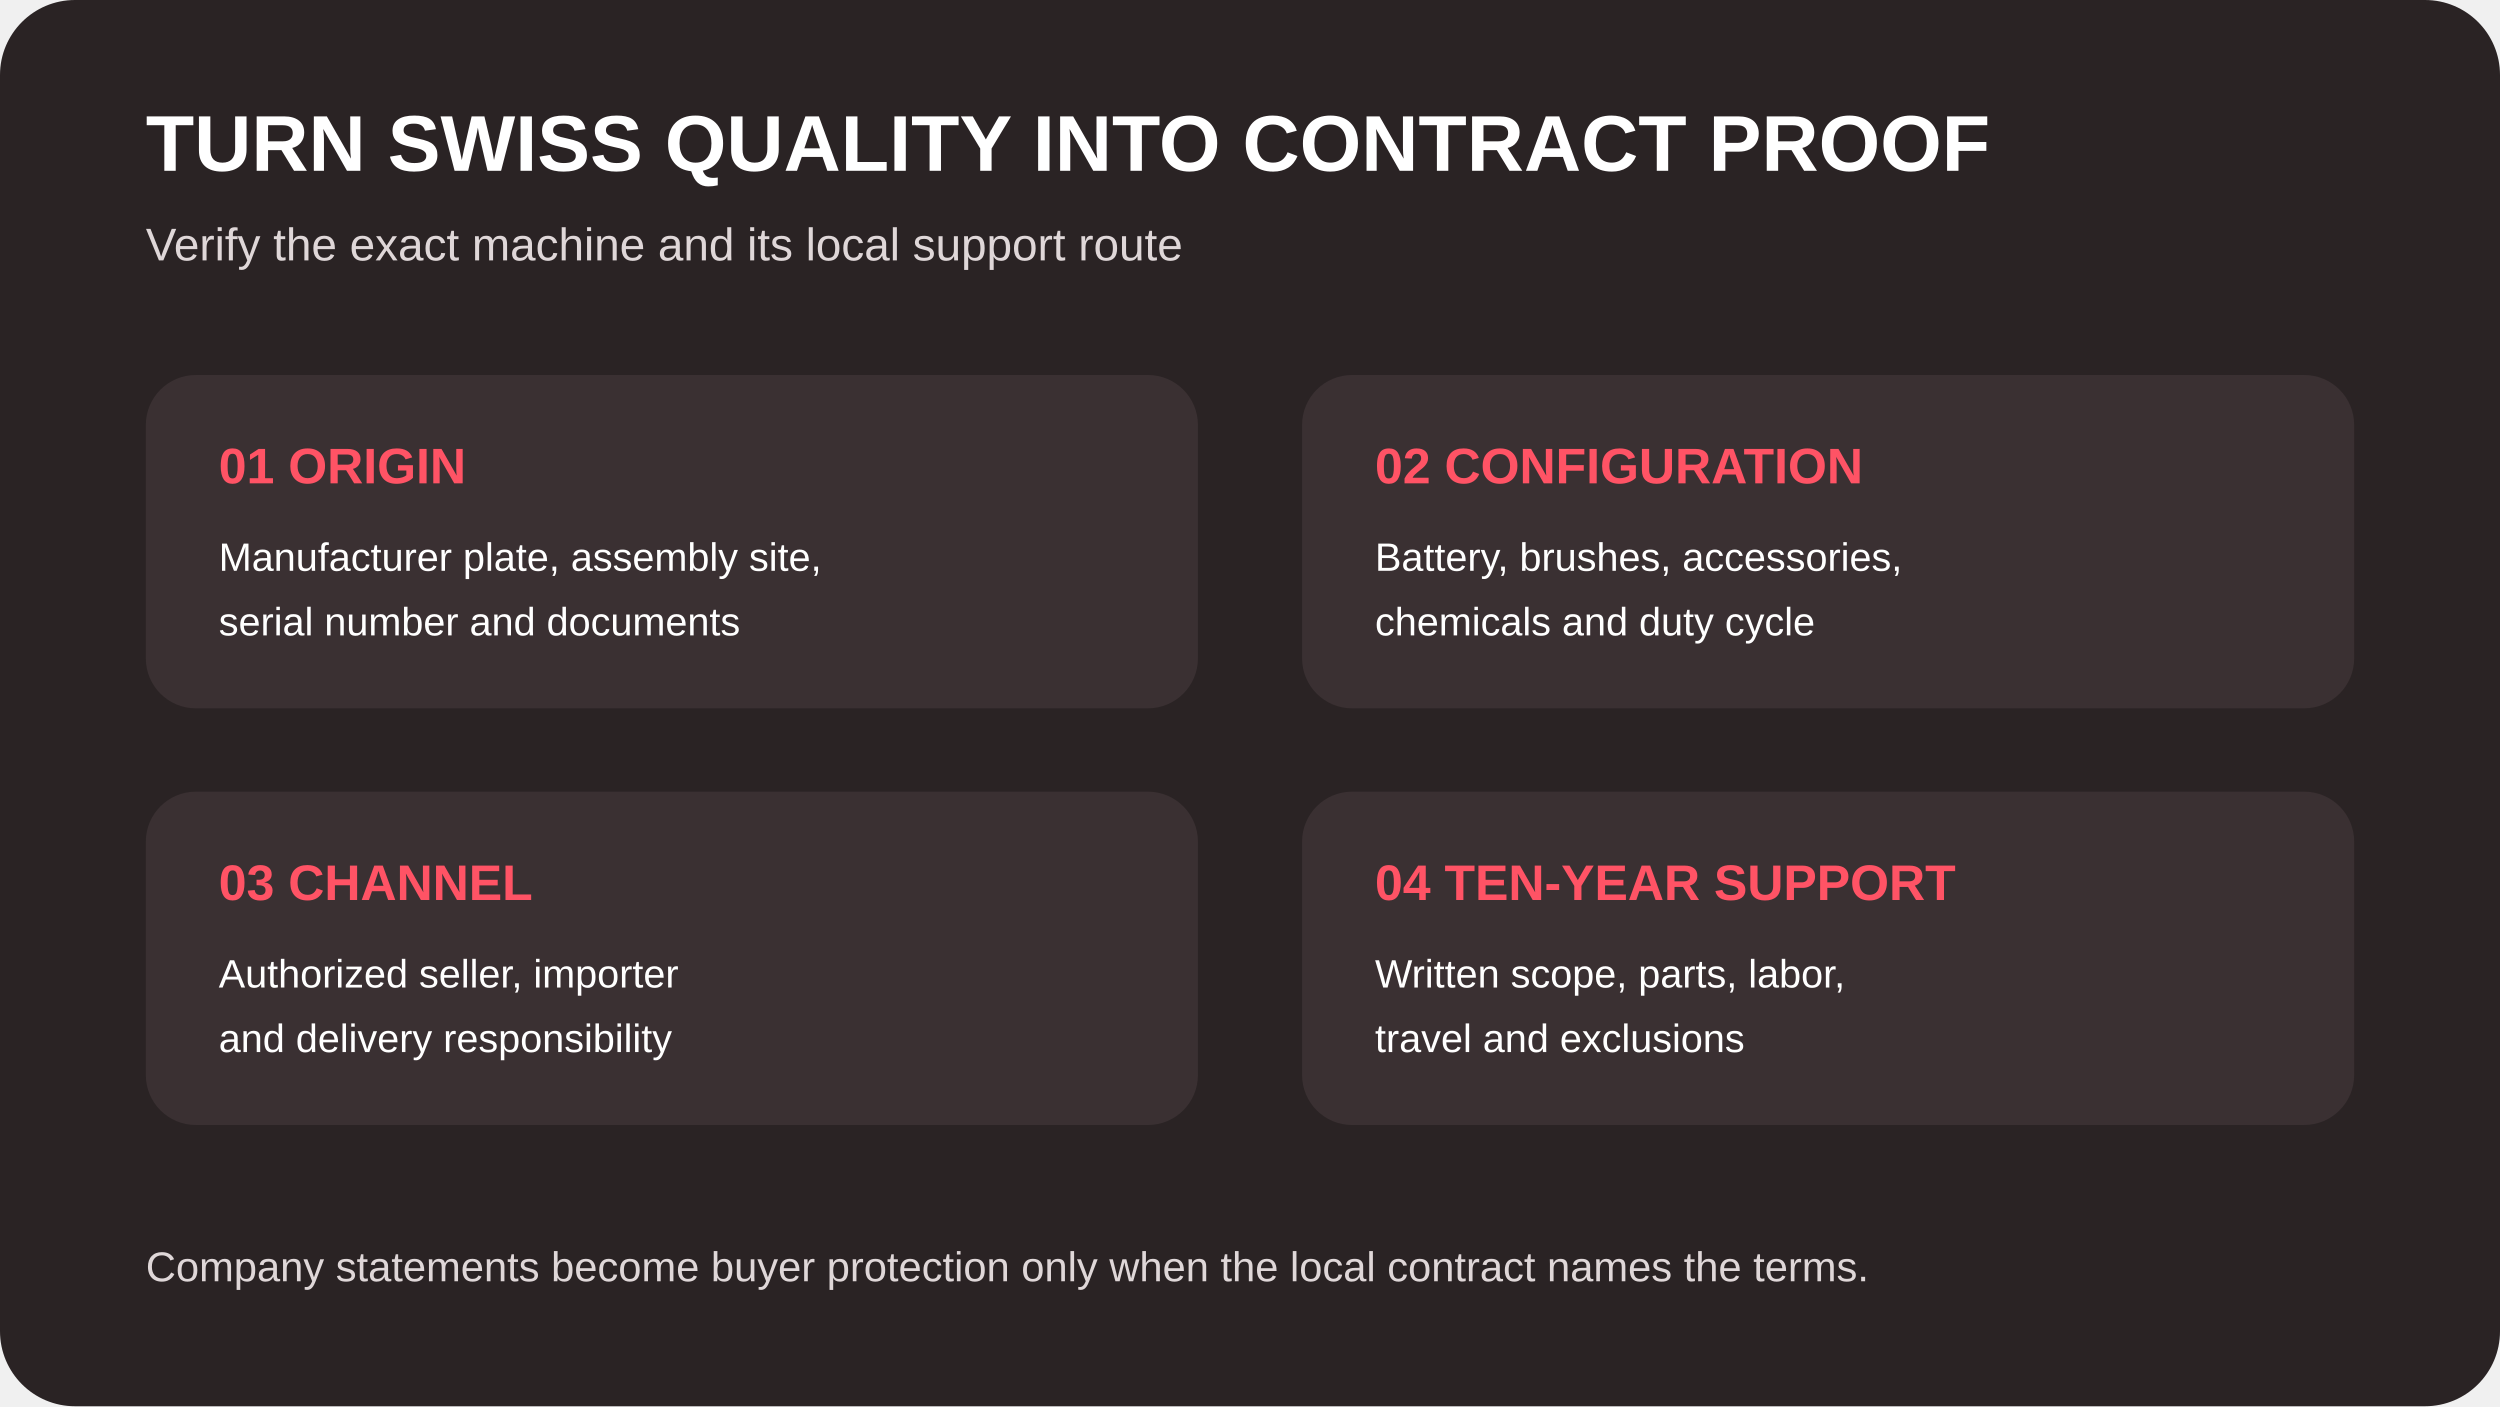
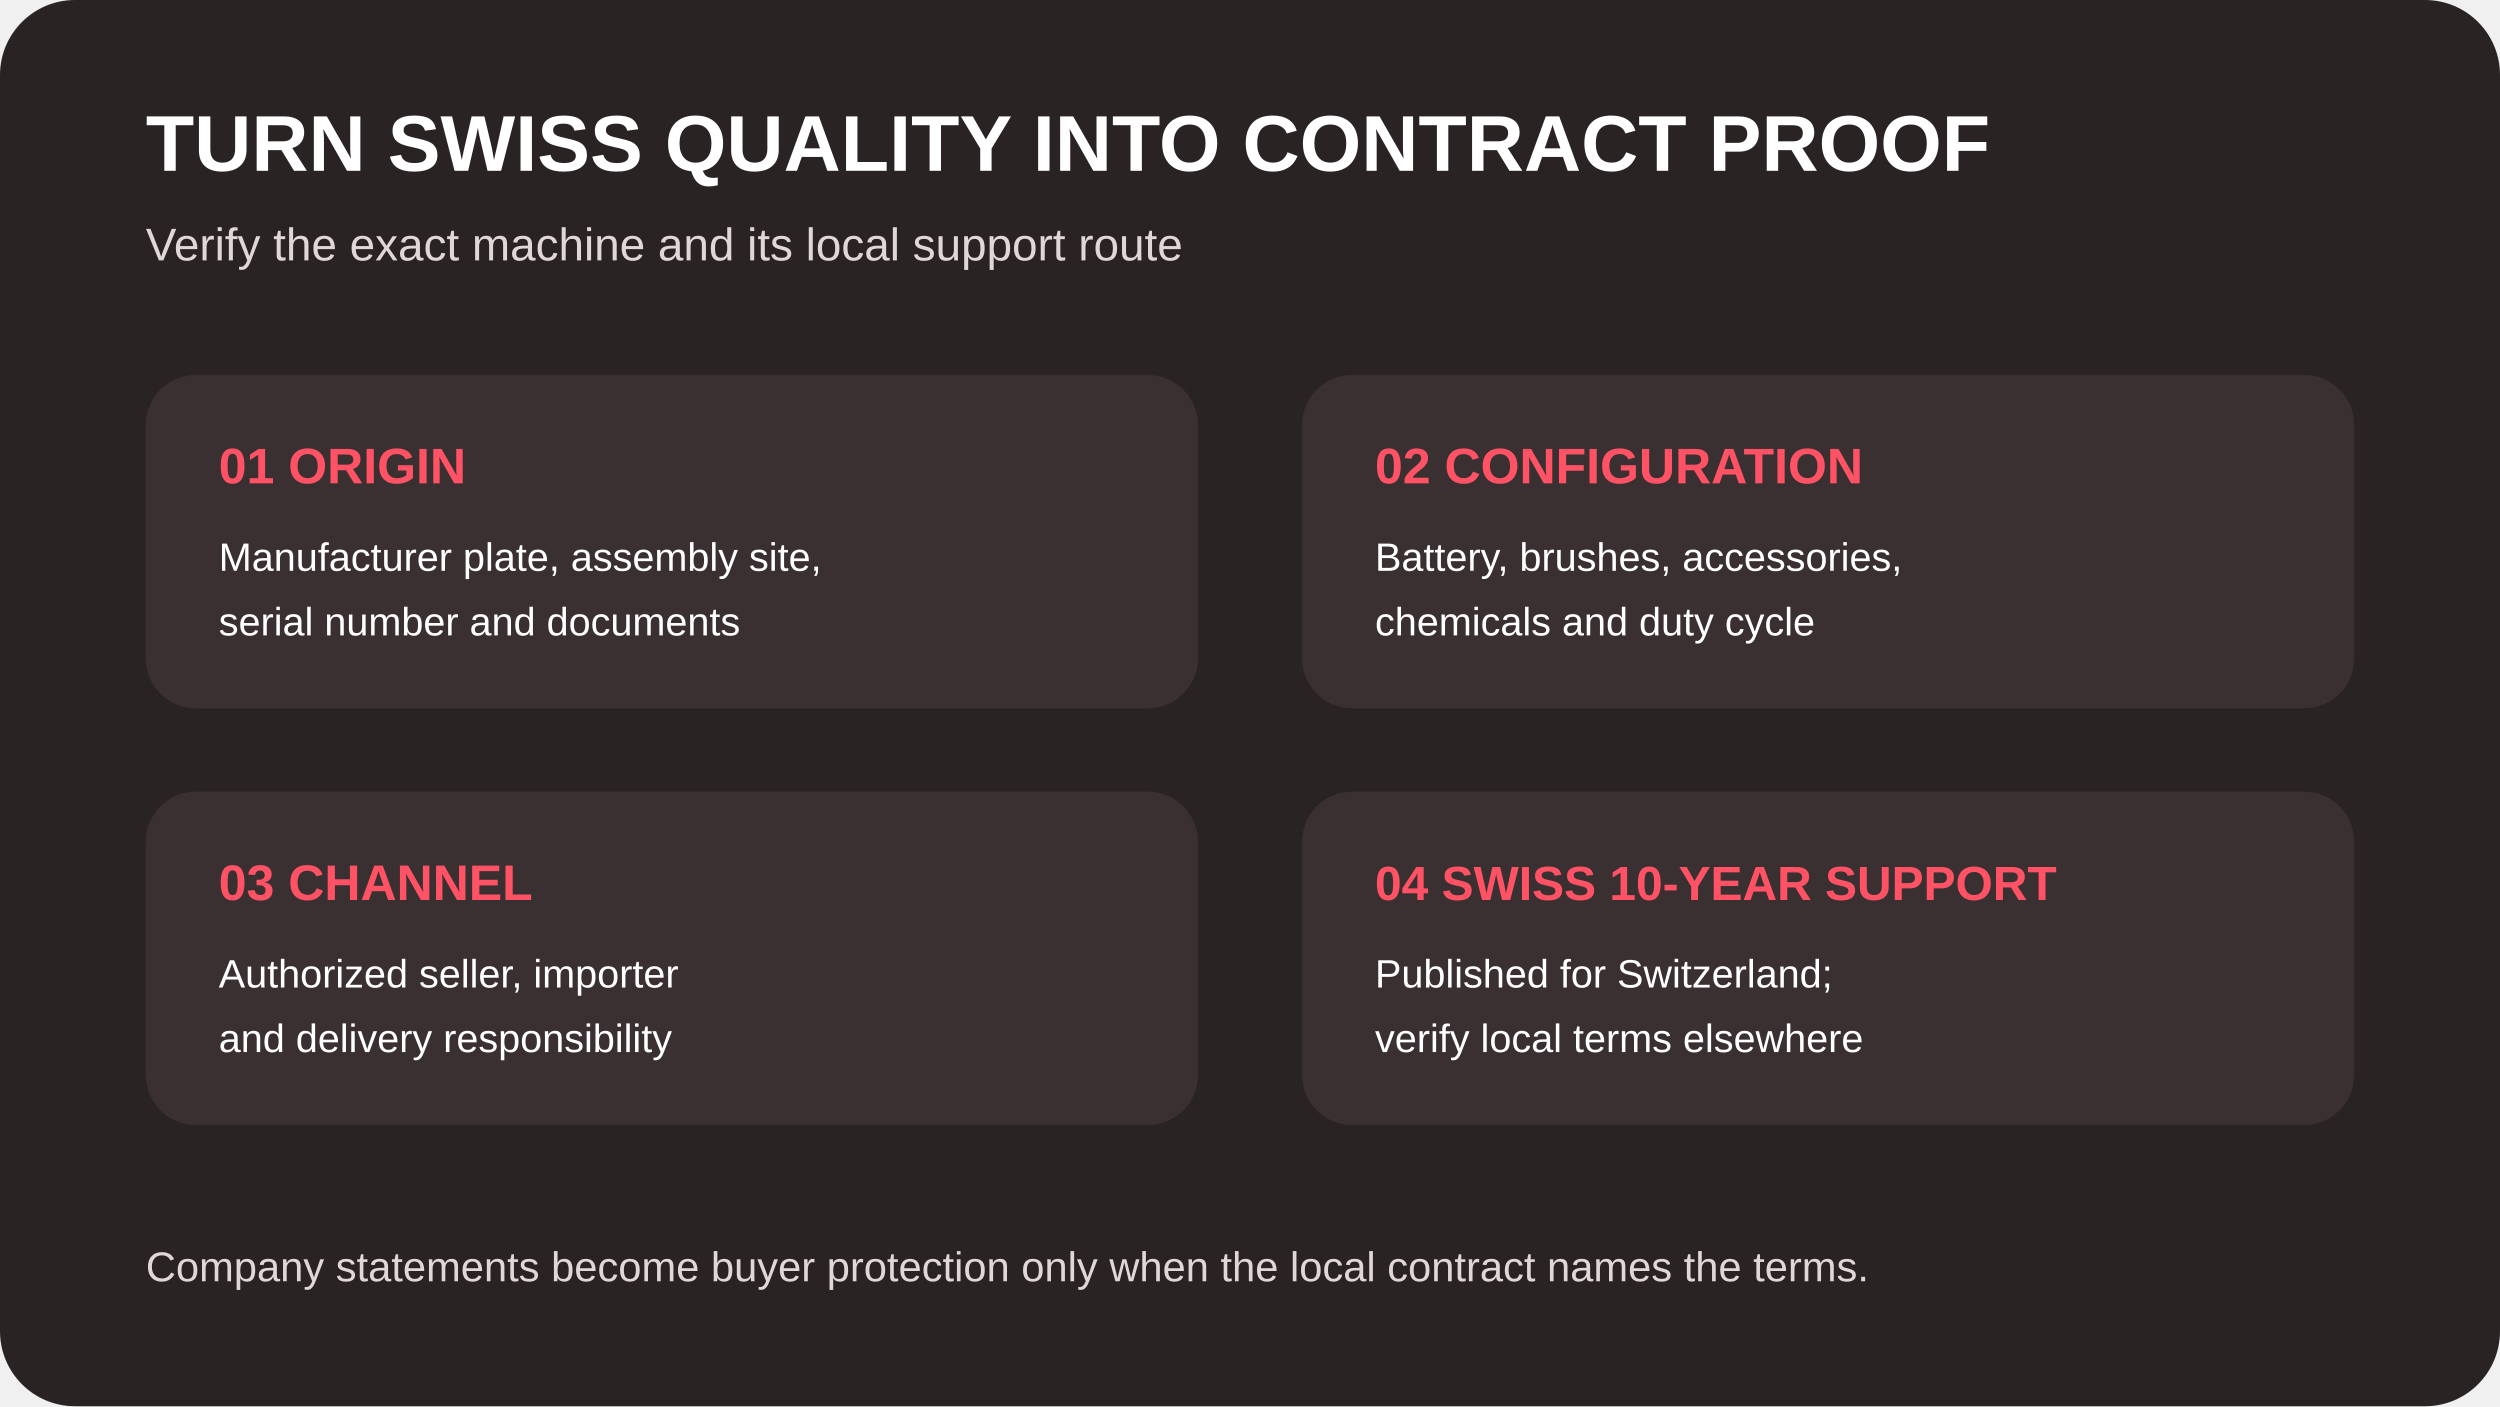
<svg xmlns="http://www.w3.org/2000/svg" width="1200" height="675" viewBox="0 0 1200 675" role="img" aria-labelledby="title desc">
  <rect width="1200" height="675" rx="36" fill="#2a2324" />
  <text x="70" y="82" font-family="Arial,sans-serif" font-size="38" font-weight="700" fill="white">TURN SWISS QUALITY INTO CONTRACT PROOF</text>
  <text x="70" y="125" font-family="Arial,sans-serif" font-size="22" fill="#dfd7d8">Verify the exact machine and its local support route</text>
  <g font-family="Arial,sans-serif">
    <rect x="70" y="180" width="505" height="160" rx="24" fill="#3a3032" />
    <text x="105" y="232" font-size="24" font-weight="700" fill="#ff5365">01  ORIGIN</text>
    <text x="105" y="274" font-size="19" fill="white">Manufacturer plate, assembly site,</text>
    <text x="105" y="305" font-size="19" fill="white">serial number and documents</text>
    <rect x="625" y="180" width="505" height="160" rx="24" fill="#3a3032" />
    <text x="660" y="232" font-size="24" font-weight="700" fill="#ff5365">02  CONFIGURATION</text>
    <text x="660" y="274" font-size="19" fill="white">Battery, brushes, accessories,</text>
    <text x="660" y="305" font-size="19" fill="white">chemicals and duty cycle</text>
    <rect x="70" y="380" width="505" height="160" rx="24" fill="#3a3032" />
    <text x="105" y="432" font-size="24" font-weight="700" fill="#ff5365">03  CHANNEL</text>
    <text x="105" y="474" font-size="19" fill="white">Authorized seller, importer</text>
    <text x="105" y="505" font-size="19" fill="white">and delivery responsibility</text>
    <rect x="625" y="380" width="505" height="160" rx="24" fill="#3a3032" />
-     <text x="660" y="432" font-size="24" font-weight="700" fill="#ff5365">04  TEN-YEAR SUPPORT</text>
-     <text x="660" y="474" font-size="19" fill="white">Written scope, parts, labor,</text>
-     <text x="660" y="505" font-size="19" fill="white">travel and exclusions</text>
+     <text x="660" y="432" font-size="23" font-weight="700" fill="#ff5365">04  SWISS 10-YEAR SUPPORT</text>
+     <text x="660" y="474" font-size="19" fill="white">Published for Switzerland;</text>
+     <text x="660" y="505" font-size="19" fill="white">verify local terms elsewhere</text>
  </g>
  <text x="70" y="615" font-family="Arial,sans-serif" font-size="20" fill="#dfd7d8">Company statements become buyer protection only when the local contract names the terms.</text>
</svg>
